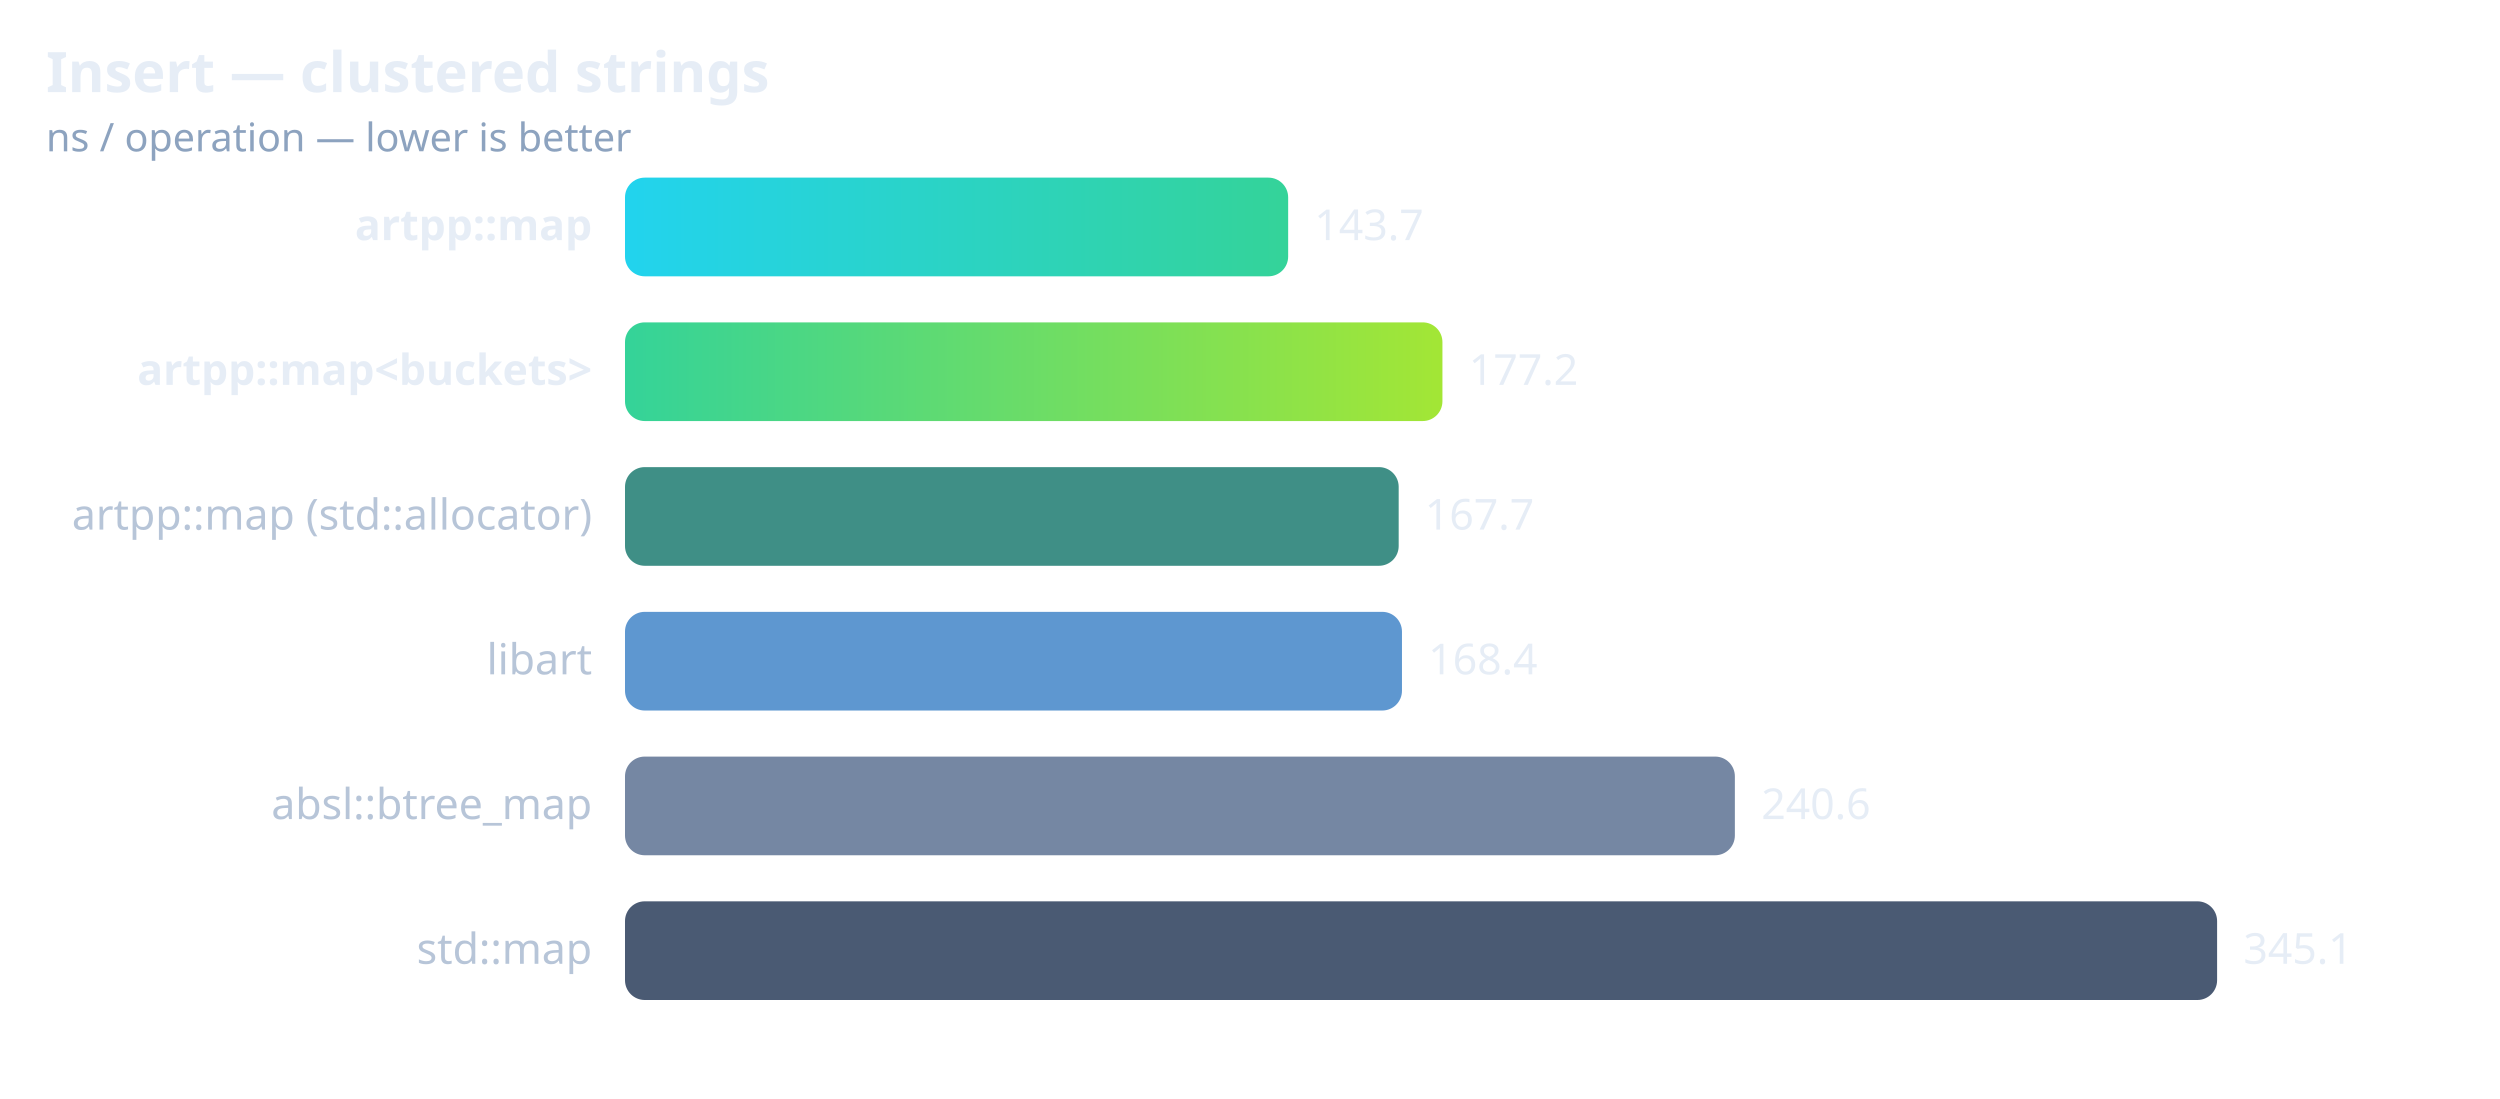
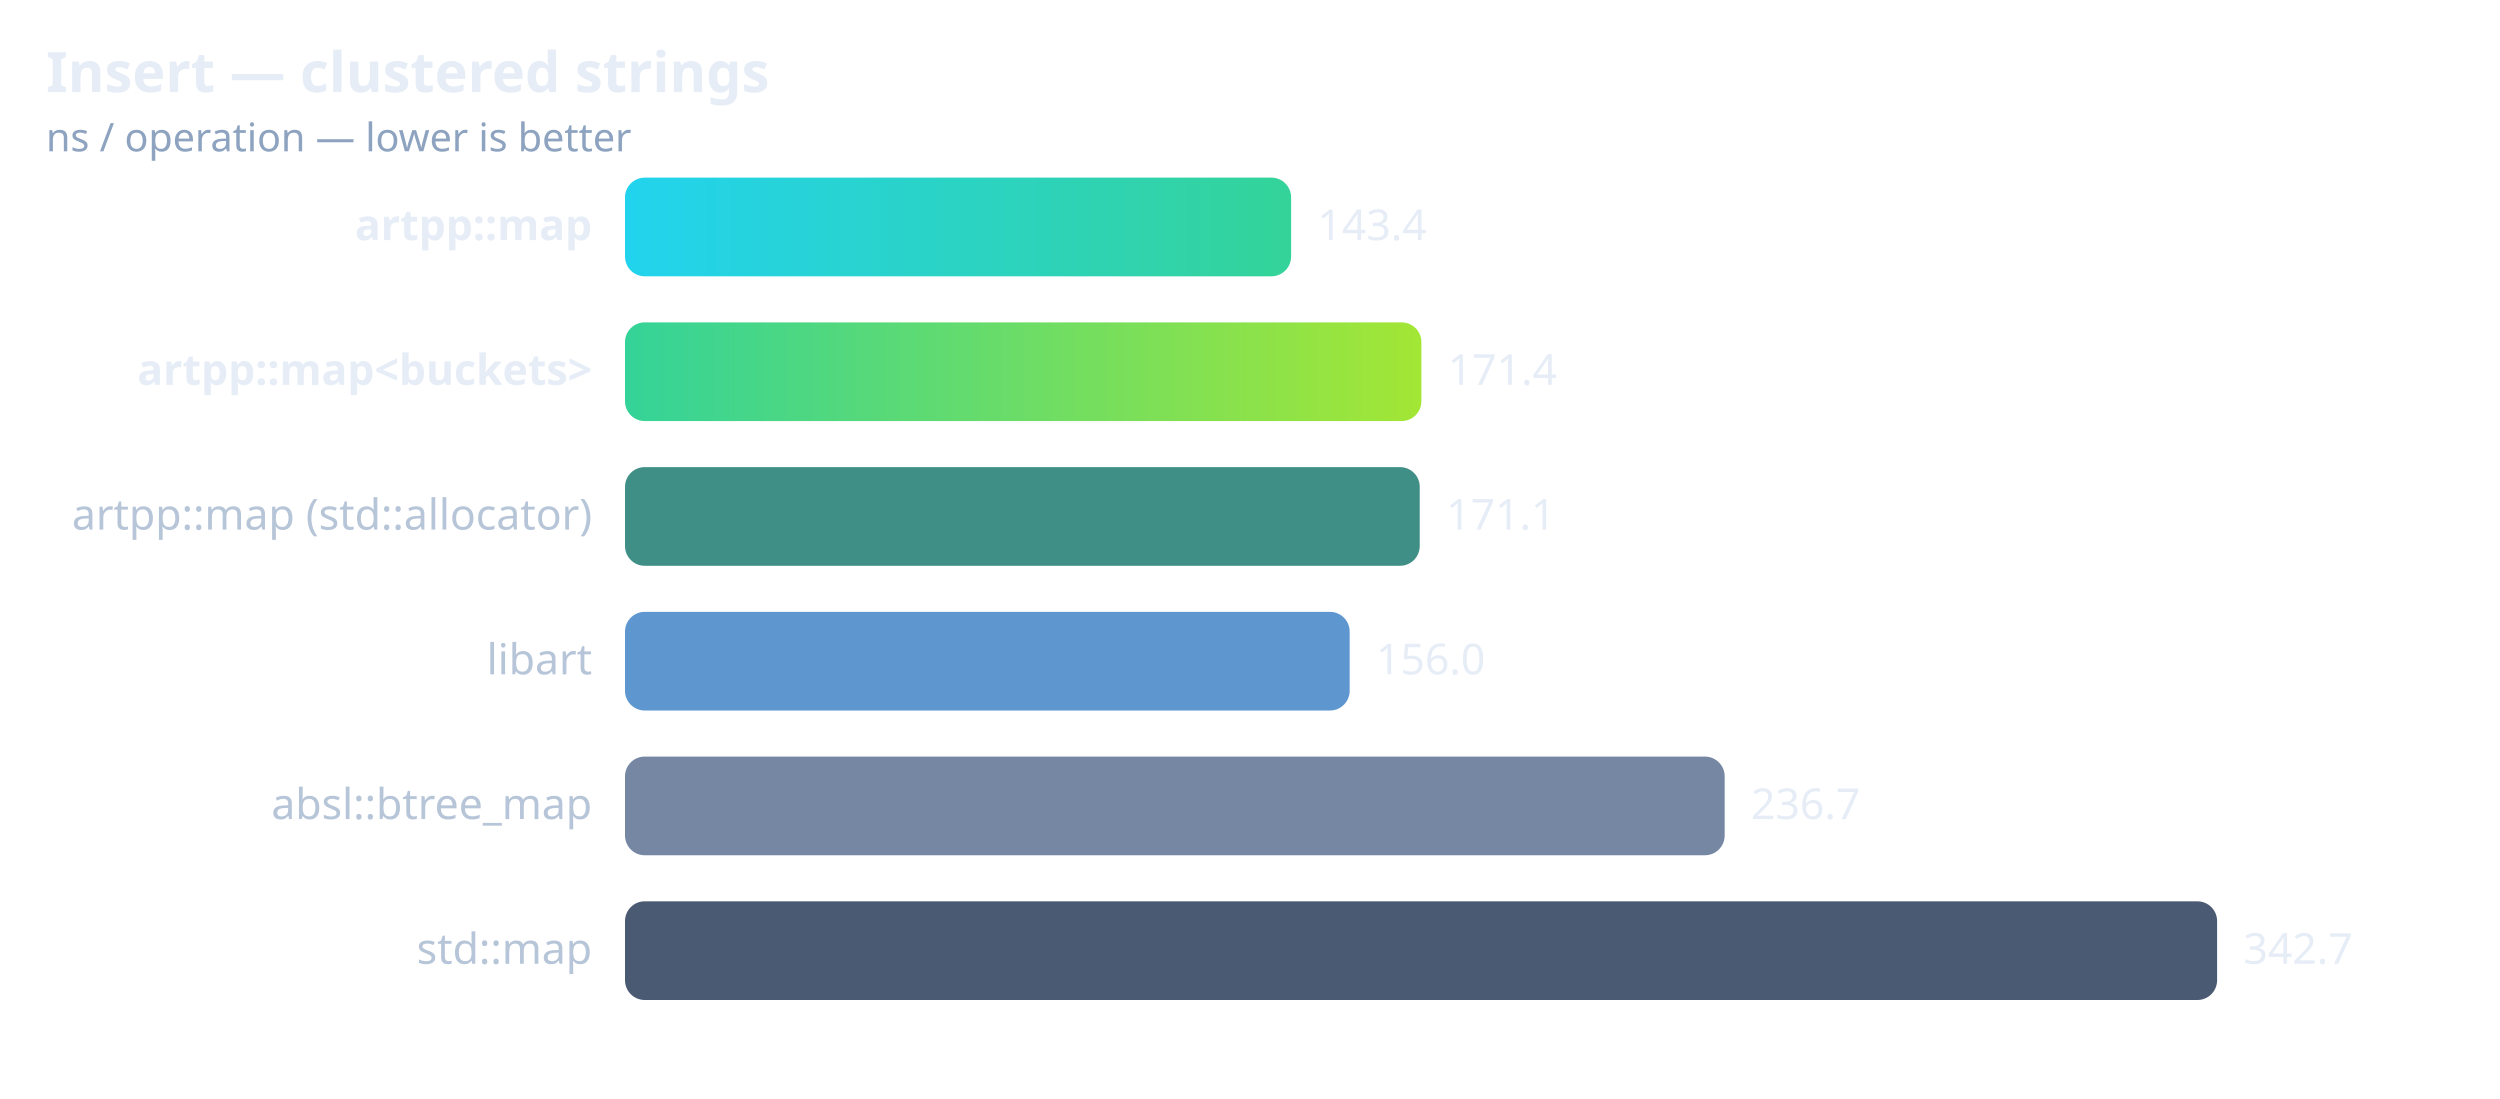
<svg xmlns="http://www.w3.org/2000/svg" viewBox="0 0 760 334" font-family="ui-sans-serif, system-ui, sans-serif" role="img" aria-label="Insert — clustered strings">
  <defs>
    <linearGradient id="hot" x1="0" y1="0" x2="1" y2="0">
      <stop offset="0" stop-color="#22d3ee" />
      <stop offset="1" stop-color="#34d399" />
    </linearGradient>
    <linearGradient id="hot2" x1="0" y1="0" x2="1" y2="0">
      <stop offset="0" stop-color="#34d399" />
      <stop offset="1" stop-color="#a3e635" />
    </linearGradient>
  </defs>
  <text x="14" y="28" font-size="17" font-weight="600" fill="#e6edf6">Insert — clustered strings</text>
  <text x="14" y="46" font-size="12" fill="#8da3bf">ns / operation — lower is better</text>
  <text x="180" y="73.0" font-size="13" font-weight="600" fill="#e6edf6" text-anchor="end">artpp::map</text>
-   <rect x="190" y="54" width="201.6" height="30" rx="6" fill="url(#hot)" />
-   <text x="399.577" y="73.0" font-size="13" fill="#e6edf6">143.7</text>
+   <rect x="190" y="54" width="202.5" height="30" rx="6" fill="url(#hot)" />
+   <text x="400.503" y="73.0" font-size="13" fill="#e6edf6">143.4</text>
  <text x="180" y="117.0" font-size="13" font-weight="600" fill="#e6edf6" text-anchor="end">artpp::map&lt;buckets&gt;</text>
-   <rect x="190" y="98" width="248.5" height="30" rx="6" fill="url(#hot2)" />
-   <text x="446.542" y="117.0" font-size="13" fill="#e6edf6">177.2</text>
+   <rect x="190" y="98" width="242.1" height="30" rx="6" fill="url(#hot2)" />
+   <text x="440.106" y="117.0" font-size="13" fill="#e6edf6">171.4</text>
  <text x="180" y="161.0" font-size="13" font-weight="400" fill="#b7c5d8" text-anchor="end">artpp::map (std::allocator)</text>
-   <rect x="190" y="142" width="235.2" height="30" rx="6" fill="#3f8f86" />
-   <text x="433.163" y="161.0" font-size="13" fill="#e6edf6">167.7</text>
+   <rect x="190" y="142" width="241.6" height="30" rx="6" fill="#3f8f86" />
+   <text x="439.64" y="161.0" font-size="13" fill="#e6edf6">171.1</text>
  <text x="180" y="205.0" font-size="13" font-weight="400" fill="#b7c5d8" text-anchor="end">libart</text>
-   <rect x="190" y="186" width="236.2" height="30" rx="6" fill="#5e97d0" />
-   <text x="434.187" y="205.0" font-size="13" fill="#e6edf6">168.4</text>
+   <rect x="190" y="186" width="220.3" height="30" rx="6" fill="#5e97d0" />
+   <text x="418.299" y="205.0" font-size="13" fill="#e6edf6">156.0</text>
  <text x="180" y="249.0" font-size="13" font-weight="400" fill="#b7c5d8" text-anchor="end">absl::btree_map</text>
-   <rect x="190" y="230" width="337.4" height="30" rx="6" fill="#7587a3" />
-   <text x="535.438" y="249.0" font-size="13" fill="#e6edf6">240.6</text>
+   <rect x="190" y="230" width="334.3" height="30" rx="6" fill="#7587a3" />
+   <text x="532.304" y="249.0" font-size="13" fill="#e6edf6">236.7</text>
  <text x="180" y="293.0" font-size="13" font-weight="400" fill="#b7c5d8" text-anchor="end">std::map</text>
  <rect x="190" y="274" width="484.0" height="30" rx="6" fill="#4a5a73" />
-   <text x="682.0" y="293.0" font-size="13" fill="#e6edf6">345.1</text>
+   <text x="682.0" y="293.0" font-size="13" fill="#e6edf6">342.7</text>
</svg>
